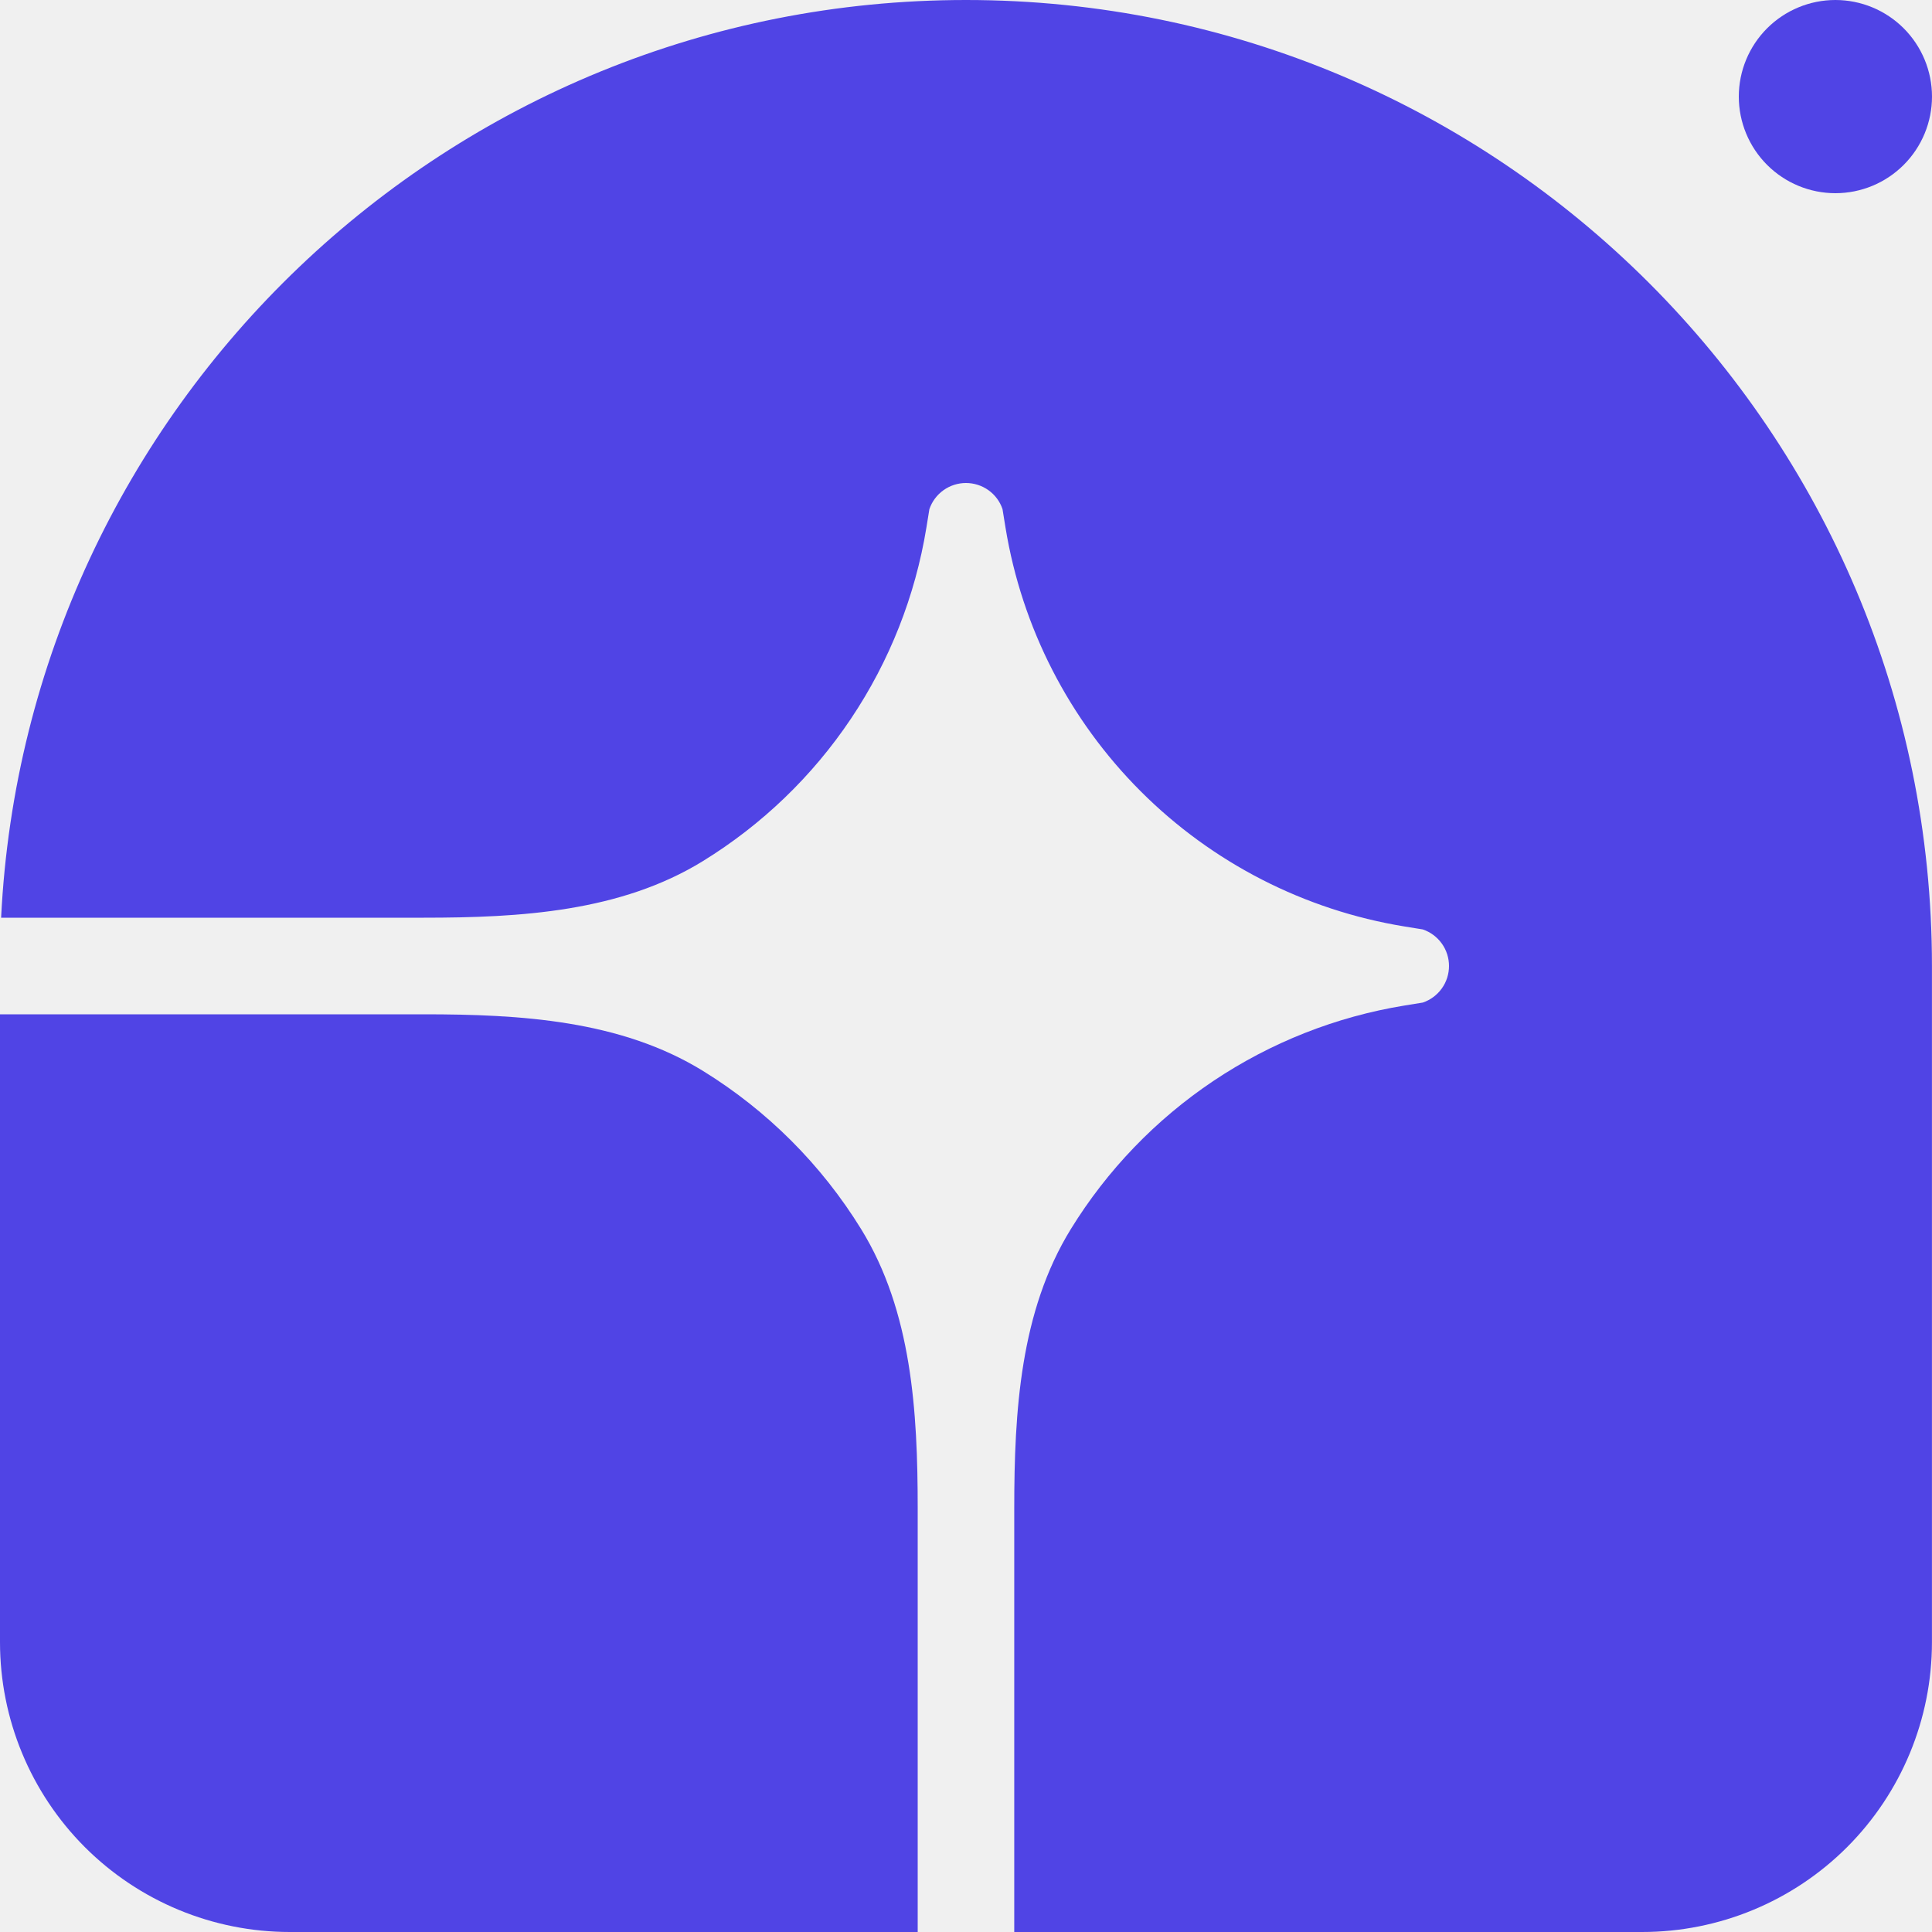
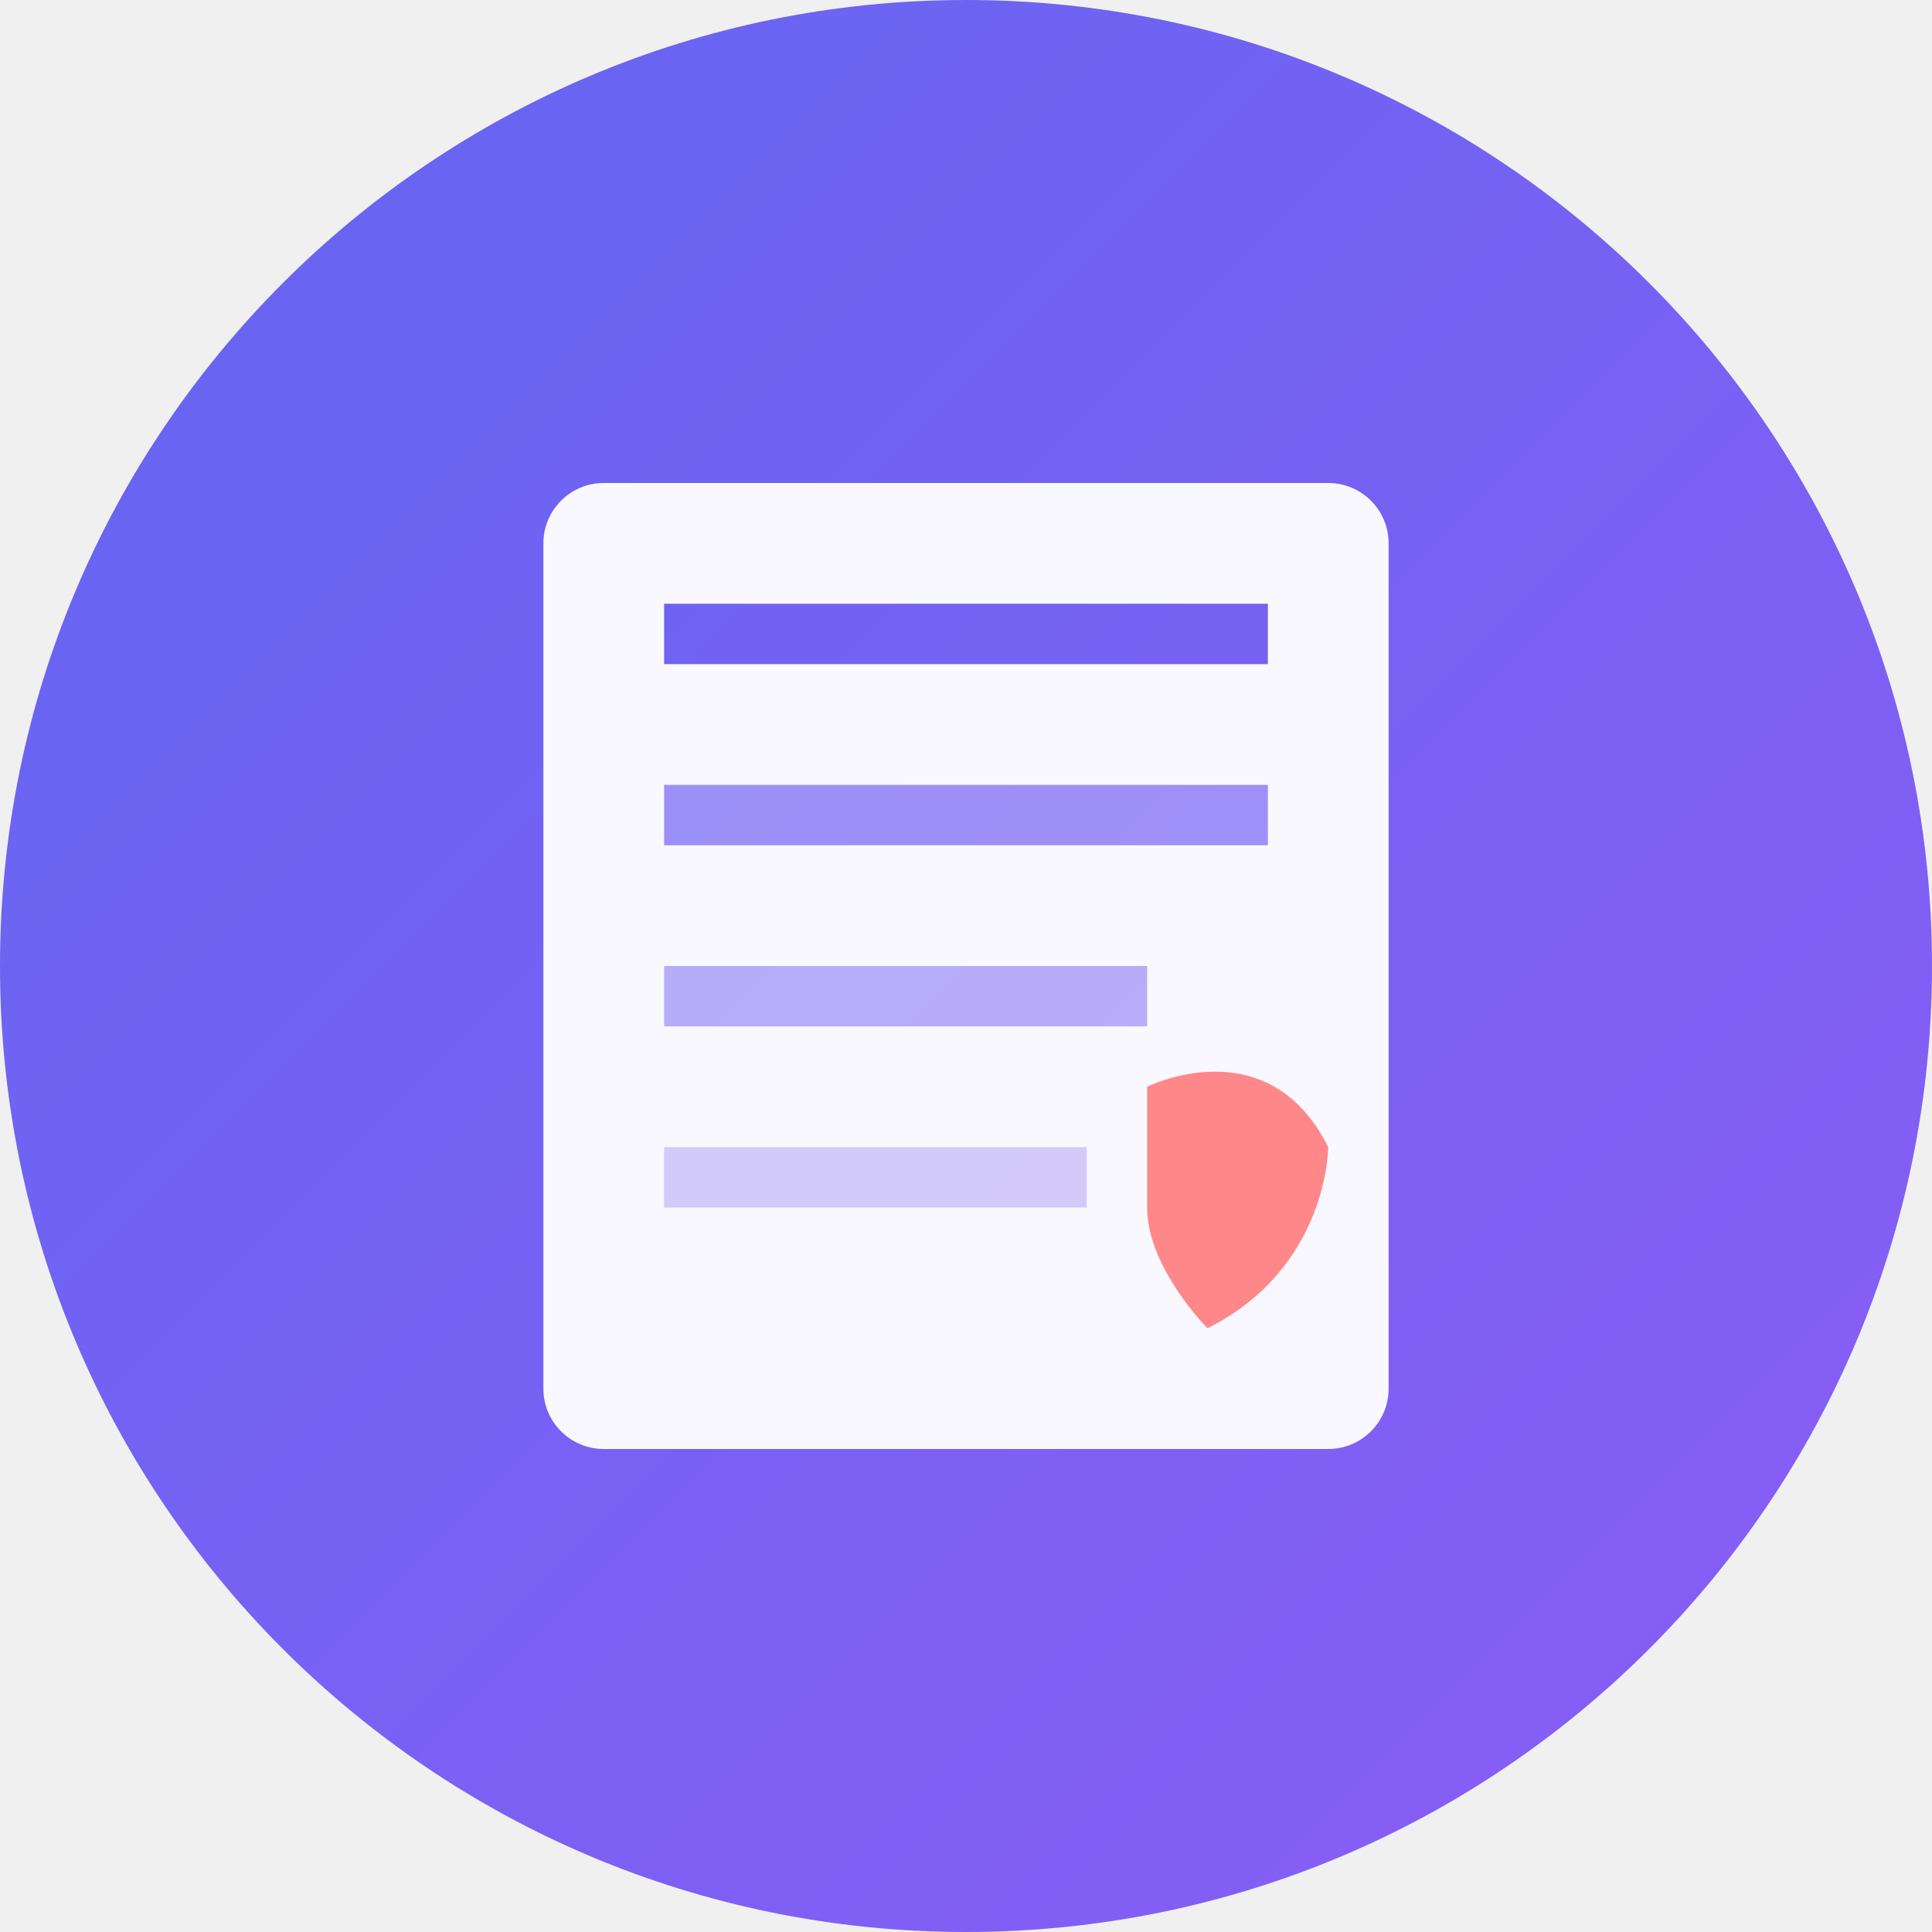
- <svg xmlns="http://www.w3.org/2000/svg" width="40" height="40" viewBox="0 0 40 40" fill="none">
-   <path d="M19.999 0C31.045 0 39.999 8.954 39.999 20V34C39.999 35.591 39.367 37.117 38.242 38.243C37.117 39.368 35.591 40 33.999 40H20.999V31.226C20.999 29.224 21.121 27.15 22.171 25.446C22.923 24.225 23.929 23.18 25.12 22.381C26.311 21.583 27.66 21.05 29.075 20.819L29.458 20.757C29.616 20.703 29.753 20.601 29.851 20.465C29.948 20.33 30 20.167 30 20C30 19.833 29.948 19.67 29.851 19.535C29.753 19.399 29.616 19.297 29.458 19.243L29.075 19.181C27.008 18.843 25.098 17.864 23.617 16.383C22.135 14.901 21.156 12.992 20.818 10.924L20.756 10.541C20.703 10.383 20.601 10.246 20.465 10.149C20.329 10.052 20.166 10 19.999 10C19.833 10 19.67 10.052 19.534 10.149C19.398 10.246 19.296 10.383 19.242 10.541L19.18 10.924C18.949 12.339 18.417 13.688 17.618 14.88C16.82 16.071 15.775 17.076 14.553 17.828C12.849 18.878 10.775 19 8.773 19H0.023C0.546 8.419 9.289 0 19.999 0Z" fill="#5044E5" />
-   <path d="M0 21H8.774C10.776 21 12.85 21.122 14.554 22.172C15.886 22.993 17.007 24.114 17.828 25.446C18.878 27.15 19 29.224 19 31.226V40H6C4.409 40 2.883 39.368 1.757 38.243C0.632 37.117 0 35.591 0 34V21ZM40 2C40 2.53 39.789 3.039 39.414 3.414C39.039 3.789 38.53 4 38 4C37.47 4 36.961 3.789 36.586 3.414C36.211 3.039 36 2.53 36 2C36 1.47 36.211 0.961 36.586 0.586C36.961 0.211 37.47 0 38 0C38.53 0 39.039 0.211 39.414 0.586C39.789 0.961 40 1.47 40 2Z" fill="#5044E5" />
+ <svg xmlns="http://www.w3.org/2000/svg" width="64" height="64" viewBox="0 0 64 64" fill="none">
+   <circle cx="32" cy="32" r="32" fill="url(#gradient)" />
+   <path d="M20 16C18.895 16 18 16.895 18 18V46C18 47.105 18.895 48 20 48H44C45.105 48 46 47.105 46 46V18C46 16.895 45.105 16 44 16H20Z" fill="white" fill-opacity="0.95" />
+   <path d="M22 20H42V22H22V20Z" fill="url(#gradient)" />
+   <path d="M22 26H42V28H22V26Z" fill="url(#gradient)" fill-opacity="0.7" />
+   <path d="M22 32H38V34H22V32Z" fill="url(#gradient)" fill-opacity="0.5" />
+   <path d="M22 38H36V40H22V38Z" fill="url(#gradient)" fill-opacity="0.3" />
+   <path d="M38 36C38 36 42 34 44 38C44 38 44 42 40 44C40 44 38 42 38 40V36Z" fill="#FF6B6B" opacity="0.8" />
+   <defs>
+     <linearGradient id="gradient" x1="0" y1="0" x2="64" y2="64" gradientUnits="userSpaceOnUse">
+       <stop offset="0%" stop-color="#6366F1" />
+       <stop offset="100%" stop-color="#8B5CF6" />
+     </linearGradient>
+   </defs>
</svg>
